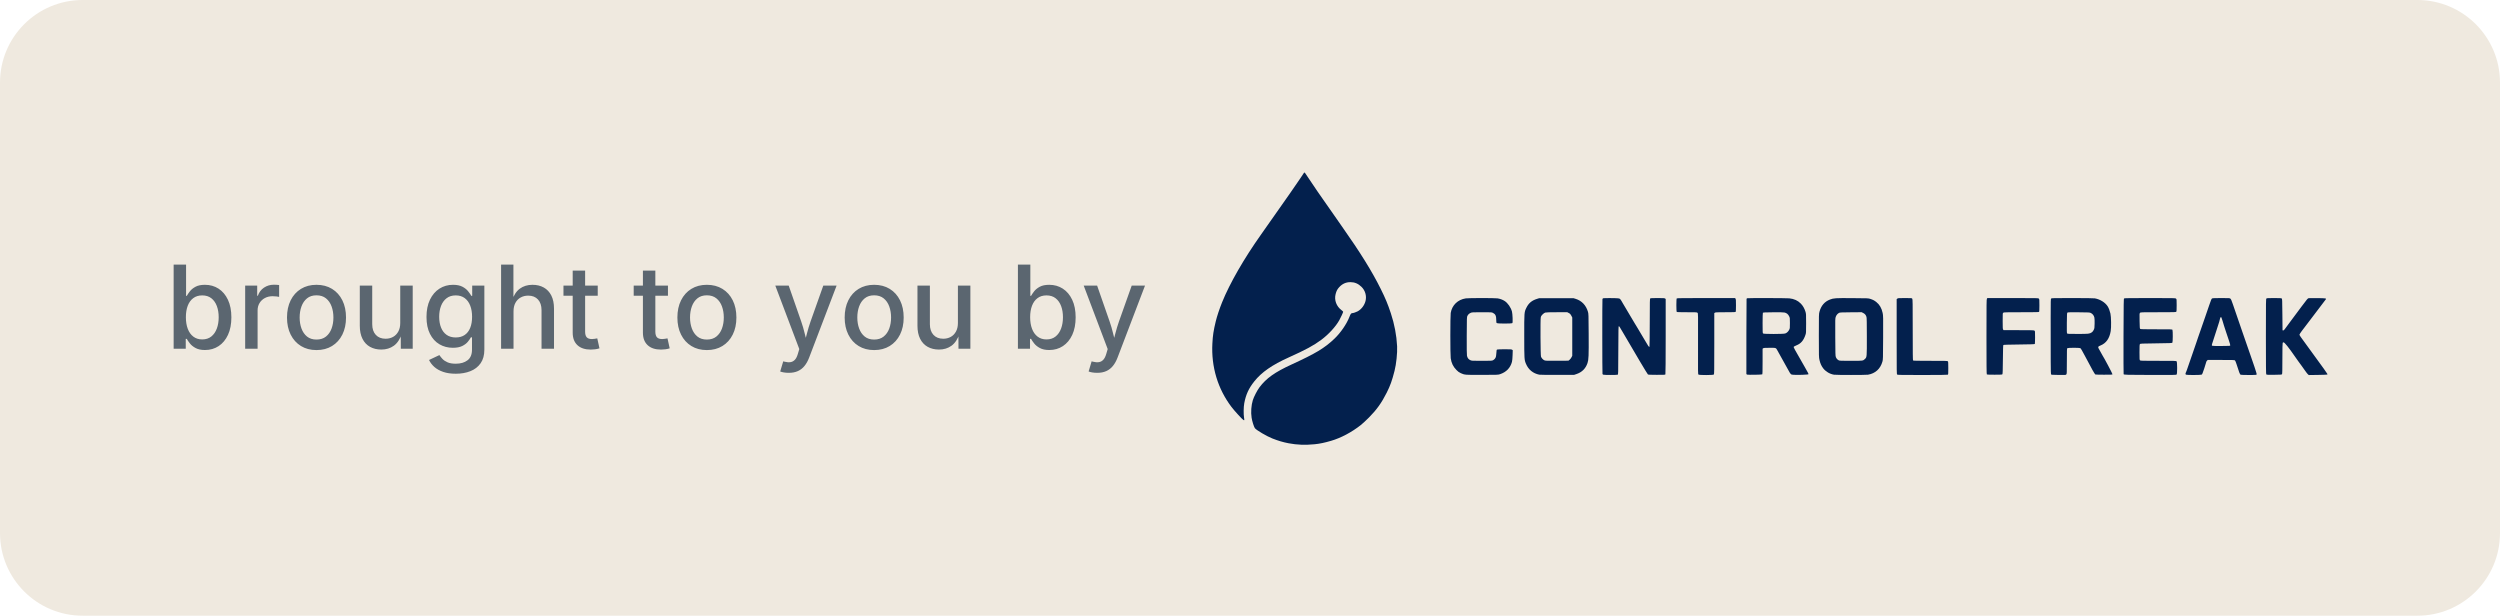
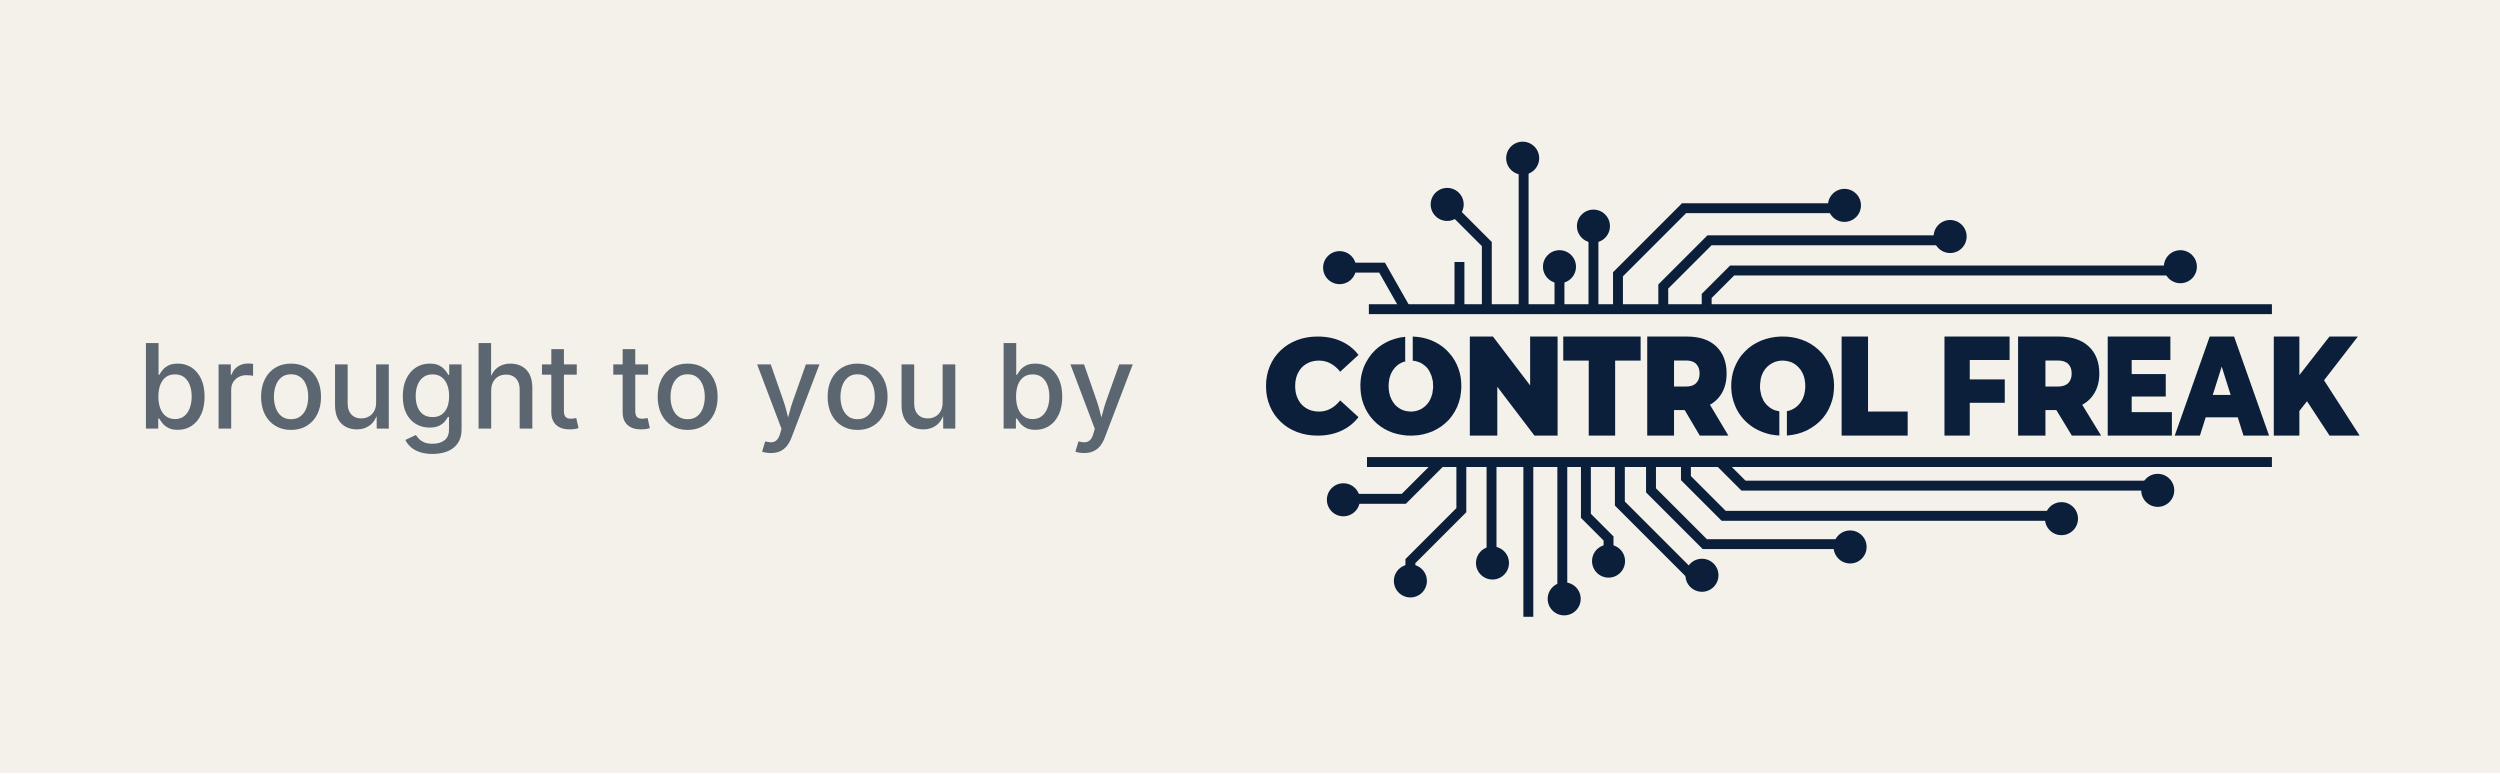
- <svg xmlns="http://www.w3.org/2000/svg" viewBox="0 0 605 149" width="605" height="149" role="img">
-   <rect width="605" height="149" rx="20" fill="#efe9df" />
-   <path transform="translate(40,84.4)" fill="#5b6670" d="M9.608 0.304Q8.227 0.304 7.347 -0.17Q6.467 -0.643 5.969 -1.274Q5.471 -1.904 5.201 -2.392H4.952V0.0H2.022V-20.371H5.03V-12.796H5.201Q5.468 -13.273 5.953 -13.901Q6.438 -14.529 7.309 -15.003Q8.18 -15.477 9.606 -15.477Q11.449 -15.477 12.888 -14.547Q14.327 -13.617 15.16 -11.854Q15.993 -10.09 15.993 -7.606Q15.993 -5.136 15.173 -3.366Q14.353 -1.596 12.913 -0.646Q11.473 0.304 9.608 0.304ZM8.941 -2.259Q10.256 -2.259 11.141 -2.97Q12.026 -3.681 12.475 -4.898Q12.923 -6.115 12.923 -7.629Q12.923 -9.134 12.48 -10.328Q12.037 -11.523 11.152 -12.218Q10.267 -12.914 8.941 -12.914Q7.651 -12.914 6.768 -12.252Q5.884 -11.59 5.433 -10.407Q4.983 -9.223 4.983 -7.629Q4.983 -6.039 5.439 -4.829Q5.896 -3.619 6.784 -2.939Q7.673 -2.259 8.941 -2.259ZM19.331 0.0V-15.285H22.241V-12.83H22.405Q22.827 -14.076 23.882 -14.788Q24.937 -15.499 26.277 -15.499Q26.565 -15.499 26.937 -15.478Q27.31 -15.457 27.548 -15.426V-12.555Q27.384 -12.605 26.919 -12.661Q26.453 -12.717 25.973 -12.717Q24.931 -12.717 24.103 -12.276Q23.276 -11.835 22.807 -11.062Q22.338 -10.289 22.338 -9.28V0.0ZM36.586 0.318Q34.435 0.318 32.831 -0.667Q31.227 -1.653 30.341 -3.429Q29.455 -5.205 29.455 -7.557Q29.455 -9.942 30.341 -11.724Q31.227 -13.505 32.831 -14.491Q34.435 -15.477 36.586 -15.477Q38.75 -15.477 40.356 -14.491Q41.963 -13.505 42.849 -11.724Q43.735 -9.942 43.735 -7.557Q43.735 -5.205 42.849 -3.429Q41.963 -1.653 40.356 -0.667Q38.75 0.318 36.586 0.318ZM36.586 -2.225Q37.981 -2.225 38.892 -2.956Q39.803 -3.688 40.244 -4.901Q40.686 -6.114 40.686 -7.562Q40.686 -9.023 40.244 -10.243Q39.803 -11.464 38.892 -12.199Q37.981 -12.933 36.586 -12.933Q35.2 -12.933 34.3 -12.199Q33.399 -11.464 32.957 -10.249Q32.516 -9.034 32.516 -7.562Q32.516 -6.114 32.957 -4.901Q33.399 -3.688 34.3 -2.956Q35.2 -2.225 36.586 -2.225ZM52.28 0.191Q50.723 0.191 49.548 -0.463Q48.372 -1.117 47.722 -2.405Q47.071 -3.692 47.071 -5.573V-15.285H50.078V-5.948Q50.078 -4.298 50.944 -3.362Q51.81 -2.427 53.309 -2.427Q54.328 -2.427 55.129 -2.872Q55.929 -3.318 56.393 -4.173Q56.858 -5.028 56.858 -6.228V-15.285H59.876V0.0H56.998L56.978 -3.742H57.276Q56.6 -1.669 55.319 -0.739Q54.038 0.191 52.28 0.191ZM70.308 6.043Q68.541 6.043 67.243 5.595Q65.946 5.147 65.102 4.391Q64.258 3.634 63.827 2.714L66.332 1.532Q66.616 1.965 67.073 2.455Q67.53 2.945 68.304 3.282Q69.079 3.618 70.303 3.618Q72.046 3.618 73.134 2.795Q74.222 1.972 74.222 0.208V-2.771H73.96Q73.695 -2.274 73.208 -1.682Q72.72 -1.091 71.852 -0.663Q70.983 -0.236 69.585 -0.236Q67.79 -0.236 66.345 -1.085Q64.899 -1.933 64.055 -3.596Q63.211 -5.259 63.211 -7.696Q63.211 -10.135 64.051 -11.876Q64.891 -13.617 66.343 -14.547Q67.794 -15.477 69.625 -15.477Q71.04 -15.477 71.919 -15.008Q72.797 -14.54 73.296 -13.906Q73.796 -13.273 74.063 -12.796H74.273V-15.285H77.214V0.222Q77.214 2.223 76.305 3.514Q75.395 4.806 73.832 5.424Q72.268 6.043 70.308 6.043ZM70.286 -2.734Q71.567 -2.734 72.449 -3.33Q73.331 -3.927 73.788 -5.05Q74.244 -6.174 74.244 -7.741Q74.244 -9.279 73.793 -10.44Q73.343 -11.601 72.461 -12.258Q71.579 -12.914 70.286 -12.914Q68.962 -12.914 68.07 -12.224Q67.178 -11.534 66.73 -10.368Q66.282 -9.201 66.282 -7.741Q66.282 -6.25 66.736 -5.121Q67.19 -3.991 68.082 -3.363Q68.974 -2.734 70.286 -2.734ZM84.272 -9.057V0.0H81.265V-20.371H84.247V-11.543H83.853Q84.518 -13.593 85.788 -14.535Q87.058 -15.477 88.861 -15.477Q90.42 -15.477 91.594 -14.822Q92.768 -14.168 93.419 -12.886Q94.069 -11.604 94.069 -9.712V0.0H91.051V-9.337Q91.051 -10.988 90.191 -11.923Q89.331 -12.858 87.832 -12.858Q86.814 -12.858 86.007 -12.413Q85.2 -11.968 84.736 -11.119Q84.272 -10.271 84.272 -9.057ZM104.651 -15.285V-12.84H96.359V-15.285ZM98.592 -18.922H101.6V-4.135Q101.6 -3.208 101.986 -2.778Q102.372 -2.348 103.266 -2.348Q103.501 -2.348 103.883 -2.404Q104.265 -2.46 104.539 -2.515L105.072 -0.104Q104.588 0.055 104.04 0.127Q103.492 0.199 102.967 0.199Q100.878 0.199 99.735 -0.87Q98.592 -1.94 98.592 -3.887ZM121.645 -15.285V-12.84H113.354V-15.285ZM115.586 -18.922H118.594V-4.135Q118.594 -3.208 118.98 -2.778Q119.366 -2.348 120.261 -2.348Q120.495 -2.348 120.877 -2.404Q121.259 -2.46 121.533 -2.515L122.066 -0.104Q121.582 0.055 121.034 0.127Q120.486 0.199 119.961 0.199Q117.873 0.199 116.73 -0.87Q115.586 -1.94 115.586 -3.887ZM131.059 0.318Q128.907 0.318 127.304 -0.667Q125.7 -1.653 124.814 -3.429Q123.928 -5.205 123.928 -7.557Q123.928 -9.942 124.814 -11.724Q125.7 -13.505 127.304 -14.491Q128.907 -15.477 131.059 -15.477Q133.222 -15.477 134.829 -14.491Q136.436 -13.505 137.322 -11.724Q138.208 -9.942 138.208 -7.557Q138.208 -5.205 137.322 -3.429Q136.436 -1.653 134.829 -0.667Q133.222 0.318 131.059 0.318ZM131.059 -2.225Q132.454 -2.225 133.365 -2.956Q134.275 -3.688 134.717 -4.901Q135.159 -6.114 135.159 -7.562Q135.159 -9.023 134.717 -10.243Q134.275 -11.464 133.365 -12.199Q132.454 -12.933 131.059 -12.933Q129.673 -12.933 128.772 -12.199Q127.872 -11.464 127.43 -10.249Q126.988 -9.034 126.988 -7.562Q126.988 -6.114 127.43 -4.901Q127.872 -3.688 128.772 -2.956Q129.673 -2.225 131.059 -2.225ZM148.809 5.495 149.542 3.043 149.883 3.133Q150.662 3.332 151.284 3.241Q151.907 3.149 152.365 2.662Q152.822 2.174 153.095 1.191L153.427 0.07L147.621 -15.285H150.868L153.893 -6.597Q154.398 -5.148 154.733 -3.718Q155.067 -2.288 155.456 -0.867H154.537Q154.926 -2.288 155.289 -3.726Q155.653 -5.164 156.154 -6.597L159.238 -15.285H162.459L155.82 2.123Q155.355 3.345 154.68 4.17Q154.005 4.996 153.071 5.41Q152.137 5.824 150.904 5.824Q150.196 5.824 149.639 5.721Q149.082 5.618 148.809 5.495ZM171.542 0.318Q169.39 0.318 167.786 -0.667Q166.182 -1.653 165.296 -3.429Q164.41 -5.205 164.41 -7.557Q164.41 -9.942 165.296 -11.724Q166.182 -13.505 167.786 -14.491Q169.39 -15.477 171.542 -15.477Q173.705 -15.477 175.311 -14.491Q176.918 -13.505 177.804 -11.724Q178.69 -9.942 178.69 -7.557Q178.69 -5.205 177.804 -3.429Q176.918 -1.653 175.311 -0.667Q173.705 0.318 171.542 0.318ZM171.542 -2.225Q172.936 -2.225 173.847 -2.956Q174.758 -3.688 175.199 -4.901Q175.641 -6.114 175.641 -7.562Q175.641 -9.023 175.199 -10.243Q174.758 -11.464 173.847 -12.199Q172.936 -12.933 171.542 -12.933Q170.155 -12.933 169.255 -12.199Q168.354 -11.464 167.912 -10.249Q167.471 -9.034 167.471 -7.562Q167.471 -6.114 167.912 -4.901Q168.354 -3.688 169.255 -2.956Q170.155 -2.225 171.542 -2.225ZM187.235 0.191Q185.678 0.191 184.503 -0.463Q183.328 -1.117 182.677 -2.405Q182.026 -3.692 182.026 -5.573V-15.285H185.033V-5.948Q185.033 -4.298 185.899 -3.362Q186.765 -2.427 188.264 -2.427Q189.284 -2.427 190.084 -2.872Q190.885 -3.318 191.349 -4.173Q191.813 -5.028 191.813 -6.228V-15.285H194.831V0.0H191.953L191.933 -3.742H192.231Q191.555 -1.669 190.274 -0.739Q188.993 0.191 187.235 0.191ZM213.92 0.304Q212.54 0.304 211.66 -0.17Q210.78 -0.643 210.282 -1.274Q209.783 -1.904 209.514 -2.392H209.265V0.0H206.335V-20.371H209.342V-12.796H209.514Q209.781 -13.273 210.265 -13.901Q210.75 -14.529 211.621 -15.003Q212.493 -15.477 213.919 -15.477Q215.762 -15.477 217.2 -14.547Q218.639 -13.617 219.473 -11.854Q220.306 -10.09 220.306 -7.606Q220.306 -5.136 219.486 -3.366Q218.665 -1.596 217.225 -0.646Q215.785 0.304 213.92 0.304ZM213.253 -2.259Q214.568 -2.259 215.453 -2.97Q216.339 -3.681 216.787 -4.898Q217.235 -6.115 217.235 -7.629Q217.235 -9.134 216.793 -10.328Q216.35 -11.523 215.465 -12.218Q214.58 -12.914 213.253 -12.914Q211.963 -12.914 211.08 -12.252Q210.197 -11.59 209.746 -10.407Q209.295 -9.223 209.295 -7.629Q209.295 -6.039 209.752 -4.829Q210.208 -3.619 211.097 -2.939Q211.986 -2.259 213.253 -2.259ZM223.444 5.495 224.176 3.043 224.517 3.133Q225.296 3.332 225.919 3.241Q226.542 3.149 226.999 2.662Q227.457 2.174 227.73 1.191L228.062 0.07L222.256 -15.285H225.503L228.528 -6.597Q229.033 -5.148 229.367 -3.718Q229.702 -2.288 230.091 -0.867H229.172Q229.561 -2.288 229.924 -3.726Q230.288 -5.164 230.789 -6.597L233.873 -15.285H237.094L230.455 2.123Q229.99 3.345 229.315 4.17Q228.64 4.996 227.706 5.41Q226.772 5.824 225.539 5.824Q224.831 5.824 224.274 5.721Q223.717 5.618 223.444 5.495Z" />
-   <g transform="translate(291.7266,40) scale(0.28)" fill="#03204D">
-     <path fill-rule="evenodd" d="M94.25,241.11C98.73,240.67 102.76,239.83 108.62,238.12C117.10,235.64 126.32,230.74 134.25,224.50C135.69,223.36 138.86,220.43 141.30,217.98C148.00,211.22 152.24,205.28 156.66,196.48C159.73,190.35 161.19,186.30 163.38,177.75C164.91,171.79 165.91,162.21 165.62,156.38C165.14,146.91 163.31,137.26 160.22,127.95C157.49,119.75 155.60,115.19 151.48,106.88C144.04,91.85 133.81,75.37 118.12,53.12C116.27,50.51 112.55,45.17 109.84,41.25C107.13,37.33 103.43,32.04 101.62,29.50C99.82,26.96 97.66,23.86 96.83,22.62C89.42,11.55 86.23,6.83 86.00,6.56C85.57,6.07 85.26,6.19 84.80,7.02C84.39,7.77 81.52,11.97 73.13,24.12C69.25,29.75 66.62,33.48 59.76,43.15C57.90,45.77 55.14,49.69 53.62,51.87C52.11,54.04 49.59,57.63 48.02,59.85C33.30,80.60 20.98,102.02 14.37,118.38C12.12,123.93 9.92,130.57 8.88,134.88C6.93,143.01 6.33,146.92 5.96,153.99C4.89,174.19 10.63,193.24 22.47,208.86C24.99,212.18 31.80,219.63 32.79,220.14C33.66,220.60 33.72,220.38 33.33,218.16C32.82,215.22 32.91,208.84 33.52,205.62C34.95,198.09 37.36,192.84 42.20,186.75C48.47,178.86 57.64,172.49 72.00,166.04C86.62,159.47 93.54,155.73 100.12,150.82C106.43,146.12 112.56,139.44 115.66,133.88C116.92,131.62 119.00,127.10 119.00,126.63C119.00,126.43 118.40,125.82 117.67,125.28C113.14,121.94 111.12,116.50 112.48,111.28C113.19,108.55 113.94,107.11 115.63,105.29C118.32,102.39 121.43,101.00 125.25,101.00C128.97,101.00 132.03,102.30 134.88,105.10C138.08,108.24 139.41,112.92 138.34,117.23C137.39,121.05 134.71,124.55 131.39,126.29C130.00,127.02 127.80,127.75 126.99,127.75C125.95,127.75 125.40,128.42 124.51,130.75C122.08,137.13 116.85,144.76 111.33,149.99C102.80,158.07 95.33,162.56 74.54,172.11C59.92,178.82 52.61,184.01 46.66,191.90C44.70,194.51 41.79,200.15 40.90,203.07C39.53,207.58 39.13,213.41 39.87,218.21C40.30,221.08 41.87,226.08 42.68,227.19C43.92,228.88 52.95,234.21 57.75,236.08C63.11,238.18 66.95,239.31 71.82,240.25C79.11,241.64 86.06,241.91 94.25,241.11Z" />
-     <path transform="translate(206,109)" fill-rule="evenodd" d="M48.62,71.53C53.98,69.76 57.51,66.09 58.89,60.88C59.14,59.94 59.34,57.76 59.43,55.10L59.57,50.83L58.98,50.41C58.47,50.06 57.58,50.00 52.59,50.00C49.39,50.00 46.51,50.10 46.18,50.23C45.61,50.44 45.57,50.61 45.42,53.04C45.33,54.46 45.14,56.04 44.99,56.55C44.65,57.76 43.69,58.90 42.48,59.51C41.58,59.97 40.96,60.00 32.82,60.00C24.15,60.00 24.12,59.99 22.83,59.39C21.30,58.68 20.40,57.47 20.00,55.62C19.82,54.78 19.76,49.05 19.80,38.24C19.87,22.29 19.88,22.11 20.41,21.12C21.10,19.84 21.85,19.16 23.25,18.52C24.31,18.04 24.86,18.01 32.85,18.01C41.12,18.00 41.35,18.01 42.44,18.56C44.63,19.65 45.31,21.13 45.31,24.82C45.31,26.76 45.37,27.06 45.84,27.38C46.63,27.94 58.79,27.93 59.25,27.37C59.71,26.82 59.43,19.39 58.88,17.38C57.92,13.82 55.27,10.03 52.53,8.27C50.78,7.14 48.49,6.31 46.34,6.01C43.77,5.65 21.26,5.67 18.94,6.03C12.03,7.10 7.08,11.90 5.95,18.62C5.52,21.18 5.52,54.85 5.95,57.75C6.58,62.01 8.05,65.03 10.92,67.94C12.30,69.35 13.14,69.96 14.63,70.65C17.96,72.19 18.39,72.22 33.38,72.16C46.76,72.11 46.89,72.11 48.62,71.53ZM114.74,71.40C119.43,69.83 122.60,66.64 124.18,61.92C125.17,58.98 125.30,55.84 125.19,36.92C125.09,19.63 125.08,19.35 124.53,17.50C122.87,11.94 119.20,8.10 114.00,6.46L112.12,5.88L97.25,5.88L82.38,5.88L80.50,6.46C76.06,7.85 73.28,10.17 71.38,14.08C69.47,18.00 69.48,17.86 69.50,38.56C69.51,58.50 69.55,59.10 70.98,62.53C73.09,67.61 77.09,70.89 82.52,71.98C83.13,72.11 90.15,72.19 98.12,72.16L112.62,72.12L114.74,71.40ZM150.26,71.99C150.74,71.74 150.75,71.24 150.81,50.93C150.87,32.76 150.92,30.12 151.24,30.12C151.65,30.12 151.74,30.25 154.36,34.75C166.29,55.25 175.86,71.32 176.38,71.75C176.70,72.02 178.32,72.10 184.03,72.11C190.20,72.12 191.30,72.07 191.50,71.75C191.65,71.52 191.74,58.99 191.75,38.95L191.75,6.53L191.19,6.14C190.73,5.81 189.67,5.75 184.74,5.75C180.41,5.75 178.73,5.83 178.43,6.06C178.04,6.35 178.01,8.04 177.98,26.90C177.96,38.19 177.85,47.58 177.73,47.78C177.37,48.37 176.74,47.48 173.30,41.50C171.52,38.41 168.92,34.04 167.53,31.79C166.14,29.54 165.00,27.67 165.00,27.63C165.00,27.59 163.11,24.42 160.81,20.59C158.50,16.76 155.83,12.24 154.87,10.56C152.45,6.28 152.37,6.20 150.60,5.98C148.81,5.75 138.60,5.70 137.82,5.91C137.52,5.99 137.19,6.29 137.10,6.58C136.88,7.27 136.92,71.17 137.14,71.52C137.23,71.67 137.54,71.88 137.84,71.99C138.64,72.30 149.68,72.30 150.26,71.99ZM233.36,71.86C233.71,71.50 233.75,68.74 233.75,45.12L233.75,18.78L234.31,18.39C234.78,18.06 236.07,18.00 243.38,18.00C249.67,18.00 251.98,17.92 252.20,17.70C252.41,17.49 252.50,15.90 252.50,12.13C252.50,7.77 252.43,6.77 252.11,6.31L251.72,5.75L226.66,5.75C207.50,5.75 201.53,5.82 201.30,6.05C200.87,6.48 200.87,17.27 201.30,17.70C201.52,17.92 203.84,18.00 210.18,18.00C218.50,18.00 218.76,18.01 219.27,18.52C219.78,19.03 219.78,19.05 219.70,45.28C219.63,71.03 219.63,71.55 220.11,71.89C220.87,72.45 232.80,72.41 233.36,71.86ZM275.19,71.70C275.43,71.50 275.50,68.96 275.50,60.48L275.50,49.53L276.06,49.14C276.51,48.82 277.49,48.75 281.64,48.75C287.42,48.75 286.95,48.56 288.56,51.50C290.37,54.81 290.88,55.73 293.50,60.38C294.97,62.99 296.88,66.42 297.74,68.00C299.91,71.97 299.83,71.90 302.43,72.08C305.96,72.33 315.02,71.98 315.17,71.59C315.29,71.30 314.46,69.70 311.75,65.00C302.50,48.93 302.18,48.34 302.44,47.87C302.56,47.65 303.58,47.10 304.70,46.65C308.66,45.05 310.86,42.51 312.53,37.62C313.11,35.92 313.12,35.67 313.12,27.62C313.12,19.67 313.10,19.31 312.54,17.50C311.65,14.64 310.35,12.39 308.52,10.52C305.95,7.89 302.75,6.43 298.58,5.99C296.20,5.74 263.23,5.66 262.33,5.90C262.03,5.98 261.72,6.21 261.65,6.40C261.55,6.65 261.41,66.24 261.49,71.29C261.50,71.52 261.78,71.80 262.12,71.92C263.02,72.22 274.80,72.02 275.19,71.70ZM366.64,71.99C372.95,70.89 377.26,66.98 379.06,60.73C379.58,58.92 379.60,58.38 379.68,39.97C379.77,21.72 379.76,20.99 379.26,18.63C378.40,14.50 376.59,11.38 373.80,9.19C372.09,7.84 370.94,7.24 368.62,6.48C366.90,5.90 366.71,5.90 353.25,5.81C338.33,5.70 337.00,5.79 333.72,7.04C329.10,8.81 326.04,12.37 324.66,17.58C324.13,19.59 324.12,19.96 324.12,38.25C324.12,56.53 324.14,56.92 324.67,59.29C325.34,62.22 326.30,64.38 327.83,66.40C329.99,69.26 333.55,71.38 337.20,71.99C339.00,72.30 364.90,72.30 366.64,71.99ZM435.52,71.99C435.97,71.75 436.00,71.41 436.00,66.26C436.00,61.62 435.94,60.73 435.61,60.39C435.26,60.04 433.55,60.00 420.53,60.00C409.45,60.00 405.78,59.93 405.55,59.70C405.32,59.47 405.25,53.23 405.25,33.13C405.25,9.76 405.21,6.80 404.86,6.31C404.48,5.76 404.39,5.75 398.51,5.75C393.02,5.75 392.51,5.79 391.97,6.23L391.38,6.71L391.38,39.12C391.38,70.92 391.38,71.55 391.86,71.90C392.27,72.20 395.65,72.25 413.69,72.25C427.92,72.25 435.19,72.16 435.52,71.99ZM537.96,71.79C538.45,71.30 538.47,70.99 538.48,60.33C538.49,50.28 538.52,49.35 538.92,49.06C539.48,48.65 549.19,48.62 550.09,49.03C550.55,49.24 551.62,51.05 554.27,56.09C560.20,67.37 562.42,71.32 563.11,71.81C563.26,71.91 566.61,71.99 570.57,72.00C576.77,72.00 577.79,71.95 577.91,71.62C578.04,71.29 570.51,57.09 569.24,55.25C568.79,54.59 566.86,51.12 565.93,49.30C565.23,47.92 565.43,47.60 567.56,46.74C572.44,44.76 575.31,40.72 576.38,34.29C576.92,31.04 576.78,21.97 576.13,19.12C575.62,16.86 574.67,14.36 573.78,12.96C571.62,9.56 567.22,6.81 562.64,6.01C561.71,5.85 554.49,5.75 543.22,5.75C527.25,5.75 525.24,5.79 524.89,6.14C524.54,6.49 524.50,8.28 524.49,21.96C524.46,58.88 524.53,71.36 524.78,71.66C525.14,72.09 525.43,72.11 531.79,72.21C537.20,72.29 537.48,72.27 537.96,71.79ZM633.36,71.86C633.96,71.25 633.94,61.13 633.34,60.46C632.94,60.02 632.12,60.00 617.54,60.00C603.58,60.00 602.12,59.96 601.71,59.59C601.29,59.21 601.25,58.65 601.25,52.64C601.25,47.34 601.32,46.01 601.61,45.59C601.97,45.08 602.20,45.07 615.68,44.90C627.94,44.74 629.41,44.68 629.69,44.31C630.08,43.79 630.13,33.96 629.74,33.23C629.49,32.76 629.07,32.75 615.91,32.75C605.13,32.75 602.25,32.68 601.90,32.42C601.49,32.13 601.44,31.47 601.33,25.57C601.22,19.21 601.23,19.02 601.73,18.52C602.24,18.01 602.40,18.00 617.47,18.00C631.34,18.00 632.72,17.96 633.03,17.59C633.30,17.26 633.38,16.00 633.38,11.94C633.38,6.74 633.37,6.70 632.78,6.23C632.21,5.77 631.48,5.75 610.27,5.75C593.11,5.75 588.26,5.82 587.95,6.06C587.58,6.35 587.54,9.44 587.44,38.81C587.39,56.65 587.43,71.39 587.54,71.56C587.87,72.10 590.50,72.17 612.04,72.21C630.76,72.25 633.01,72.21 633.36,71.86ZM654.97,71.93C655.46,71.68 655.87,70.71 657.28,66.42C658.23,63.55 659.00,61.04 659.00,60.84C659.00,60.64 659.28,60.20 659.61,59.86L660.23,59.25L671.78,59.25C682.16,59.25 683.38,59.29 683.79,59.66C684.04,59.89 684.65,61.38 685.15,62.97C687.28,69.84 688.04,71.78 688.68,72.02C689.33,72.27 701.03,72.34 701.92,72.10C702.22,72.02 702.52,71.80 702.59,71.62C702.70,71.34 699.08,60.34 697.25,55.38C696.94,54.55 695.54,50.50 694.12,46.38C692.71,42.25 690.85,36.91 690.00,34.50C688.35,29.87 684.46,18.55 682.01,11.25C680.89,7.95 680.37,6.74 679.88,6.31C679.23,5.76 679.14,5.75 671.92,5.75C666.63,5.76 664.46,5.84 664.02,6.07C663.51,6.32 663.09,7.30 661.49,12.00C660.44,15.09 658.87,19.65 658.01,22.12C657.15,24.60 655.57,29.16 654.50,32.25C653.42,35.34 652.27,38.66 651.93,39.62C651.59,40.59 650.97,42.44 650.54,43.75C650.11,45.06 649.25,47.59 648.61,49.38C647.98,51.16 647.03,53.92 646.50,55.50C645.97,57.08 644.84,60.34 643.99,62.75C643.15,65.16 642.31,67.59 642.12,68.16C641.94,68.73 641.61,69.54 641.39,69.96C640.88,70.96 640.89,71.66 641.44,71.98C642.10,72.37 654.22,72.33 654.97,71.93ZM724.44,71.57C724.68,71.25 724.75,68.15 724.75,58.06C724.75,49.51 724.84,44.80 725.01,44.48C725.15,44.22 725.47,44.00 725.71,44.00C726.65,44.00 730.23,48.47 736.11,57.00C736.92,58.17 737.99,59.69 738.49,60.38C739.00,61.06 740.31,62.86 741.42,64.38C742.53,65.89 744.03,68.01 744.77,69.08C745.50,70.16 746.44,71.32 746.85,71.67L747.59,72.29L755.39,72.18C759.68,72.12 763.31,71.99 763.47,71.89C763.62,71.80 763.75,71.62 763.75,71.51C763.75,71.39 762.31,69.29 760.55,66.83C755.27,59.49 743.08,42.72 740.79,39.65C740.08,38.70 739.50,37.69 739.50,37.40C739.51,37.11 740.38,35.73 741.44,34.32C742.50,32.92 746.01,28.31 749.24,24.07C754.43,17.26 761.24,8.28 762.23,6.95C762.94,5.99 762.36,5.90 755.12,5.79C751.34,5.74 747.88,5.76 747.42,5.85C746.69,5.99 746.02,6.78 741.36,13.03C738.48,16.90 734.27,22.55 732.00,25.60C729.73,28.64 727.45,31.73 726.93,32.46C726.20,33.47 725.85,33.76 725.43,33.70L724.88,33.62L724.75,20.04C724.63,6.96 724.61,6.45 724.14,6.10C723.75,5.82 722.42,5.75 717.53,5.75C712.19,5.75 711.36,5.80 710.96,6.16C710.52,6.56 710.50,7.91 710.50,39.01C710.50,64.65 710.57,71.49 710.81,71.69C711.32,72.10 711.79,72.13 718.10,72.06C723.39,72.00 724.16,71.94 724.44,71.57ZM482.76,71.62C483.00,71.33 483.10,68.36 483.19,58.93C483.27,50.14 483.38,46.54 483.59,46.33C483.80,46.12 487.53,46.00 497.24,45.89C507.42,45.78 510.65,45.67 510.80,45.43C510.90,45.26 510.99,42.68 511.00,39.70C511.00,34.38 510.99,34.27 510.44,33.89C509.96,33.55 508.24,33.50 496.83,33.50L483.78,33.50L483.39,32.94C483.06,32.47 483.00,31.34 483.00,25.58C483.00,18.83 483.00,18.78 483.56,18.39C484.04,18.05 485.94,18.00 499.13,18.00C510.48,18.00 514.22,17.93 514.45,17.70C514.66,17.49 514.75,15.88 514.75,12.08C514.75,7.08 514.72,6.72 514.25,6.25C513.76,5.76 513.42,5.75 491.76,5.75L469.78,5.75L469.39,6.31C469.04,6.80 469.00,10.33 469.00,39.13C469.00,63.90 469.07,71.47 469.30,71.70C469.52,71.92 471.36,72.00 476.02,72.00C481.47,72.00 482.49,71.94 482.76,71.62ZM86.87,59.54C85.64,58.97 84.38,57.57 83.97,56.32C83.54,55.00 83.36,24.50 83.77,22.54C84.01,21.40 84.27,20.95 85.34,19.89C86.15,19.08 87.01,18.50 87.65,18.30C88.38,18.09 91.35,18.00 97.69,18.00L106.69,18.00L108.03,18.70C109.18,19.30 109.49,19.63 110.19,20.97L111.00,22.54L111.00,39.10L111.00,55.66L110.31,57.01C109.93,57.74 109.19,58.69 108.66,59.11L107.70,59.88L97.79,59.94C88.62,59.99 87.80,59.96 86.87,59.54ZM341.38,59.61C340.18,58.99 339.31,58.02 338.83,56.78C338.42,55.72 338.38,54.23 338.31,39.47C338.23,23.56 338.24,23.30 338.76,21.91C339.31,20.42 340.29,19.27 341.59,18.56C342.29,18.17 343.44,18.12 351.75,18.05L361.12,17.98L362.50,18.68C363.99,19.43 364.82,20.44 365.30,22.10C365.52,22.85 365.60,27.45 365.61,39.12C365.63,56.94 365.64,56.81 363.93,58.43C362.24,60.03 362.48,60.00 351.82,60.00C343.53,60.00 342.02,59.94 341.38,59.61ZM664.19,46.98C663.47,46.56 663.16,47.69 668.00,33.00C670.13,26.50 670.64,24.84 670.89,23.42C671.06,22.45 671.59,21.99 672.01,22.41C672.14,22.54 672.59,23.88 673.01,25.38C673.44,26.89 674.05,28.91 674.37,29.88C674.69,30.84 675.52,33.37 676.21,35.50C676.91,37.63 677.99,40.88 678.63,42.71C679.26,44.55 679.74,46.29 679.70,46.59C679.63,47.12 679.59,47.13 672.12,47.18C667.34,47.22 664.47,47.15 664.19,46.98ZM275.89,36.36C275.55,36.02 275.50,34.86 275.50,27.42C275.51,22.48 275.61,18.72 275.74,18.50C275.95,18.18 277.27,18.11 284.55,18.04C290.26,17.99 293.56,18.06 294.42,18.25C296.26,18.65 297.55,19.68 298.41,21.42C299.12,22.86 299.12,22.93 299.12,27.38C299.12,31.60 299.09,31.95 298.53,33.08C297.75,34.67 296.47,35.88 295.06,36.36C293.34,36.94 276.48,36.94 275.89,36.36ZM538.72,36.33C538.44,36.00 538.39,34.33 538.46,27.27C538.54,19.57 538.59,18.59 538.96,18.30C539.29,18.04 541.35,17.99 548.75,18.05C558.02,18.12 558.14,18.13 559.31,18.71C560.77,19.44 561.89,20.91 562.26,22.60C562.44,23.37 562.51,25.47 562.46,27.88C562.38,31.68 562.34,31.95 561.66,33.33C561.19,34.29 560.63,34.99 560.00,35.40C558.09,36.67 557.36,36.75 547.87,36.75C539.96,36.75 539.03,36.71 538.72,36.33Z" />
-   </g>
+ <svg xmlns="http://www.w3.org/2000/svg" viewBox="0 0 553 171" width="553" height="171" role="img" aria-label="brought to you by Control Freak">
+   <rect width="100%" height="100%" fill="#f4f1ea" />
+   <path transform="translate(30.4,94.8)" fill="#5b6670" d="M8.92 0.28Q7.64 0.28 6.82 -0.16Q6.01 -0.6 5.54 -1.18Q5.08 -1.77 4.83 -2.22H4.6V0H1.88V-18.92H4.67V-11.88H4.83Q5.08 -12.32 5.53 -12.91Q5.98 -13.49 6.79 -13.93Q7.6 -14.37 8.92 -14.37Q10.63 -14.37 11.97 -13.51Q13.3 -12.64 14.08 -11.01Q14.85 -9.37 14.85 -7.06Q14.85 -4.77 14.09 -3.13Q13.33 -1.48 11.99 -0.6Q10.65 0.28 8.92 0.28ZM8.3 -2.1Q9.52 -2.1 10.35 -2.76Q11.17 -3.42 11.58 -4.55Q12 -5.68 12 -7.08Q12 -8.48 11.59 -9.59Q11.18 -10.7 10.36 -11.35Q9.53 -11.99 8.3 -11.99Q7.1 -11.99 6.28 -11.38Q5.46 -10.76 5.05 -9.66Q4.63 -8.56 4.63 -7.08Q4.63 -5.61 5.05 -4.48Q5.47 -3.36 6.3 -2.73Q7.13 -2.1 8.3 -2.1Z M17.95 0V-14.19H20.65V-11.91H20.81Q21.2 -13.07 22.18 -13.73Q23.16 -14.39 24.4 -14.39Q24.67 -14.39 25.01 -14.37Q25.36 -14.35 25.58 -14.32V-11.66Q25.43 -11.7 25 -11.76Q24.56 -11.81 24.12 -11.81Q23.15 -11.81 22.38 -11.4Q21.61 -10.99 21.18 -10.27Q20.74 -9.55 20.74 -8.62V0Z M33.97 0.3Q31.97 0.3 30.49 -0.62Q29 -1.53 28.17 -3.18Q27.35 -4.83 27.35 -7.02Q27.35 -9.23 28.17 -10.89Q29 -12.54 30.49 -13.46Q31.97 -14.37 33.97 -14.37Q35.98 -14.37 37.47 -13.46Q38.97 -12.54 39.79 -10.89Q40.61 -9.23 40.61 -7.02Q40.61 -4.83 39.79 -3.18Q38.97 -1.53 37.47 -0.62Q35.98 0.3 33.97 0.3ZM33.97 -2.07Q35.27 -2.07 36.11 -2.75Q36.96 -3.42 37.37 -4.55Q37.78 -5.68 37.78 -7.02Q37.78 -8.38 37.37 -9.51Q36.96 -10.65 36.11 -11.33Q35.27 -12.01 33.97 -12.01Q32.69 -12.01 31.85 -11.33Q31.01 -10.65 30.6 -9.52Q30.19 -8.39 30.19 -7.02Q30.19 -5.68 30.6 -4.55Q31.01 -3.42 31.85 -2.75Q32.69 -2.07 33.97 -2.07Z M48.55 0.18Q47.1 0.18 46.01 -0.43Q44.92 -1.04 44.31 -2.23Q43.71 -3.43 43.71 -5.18V-14.19H46.5V-5.52Q46.5 -3.99 47.31 -3.12Q48.11 -2.25 49.5 -2.25Q50.45 -2.25 51.19 -2.67Q51.93 -3.08 52.37 -3.87Q52.8 -4.67 52.8 -5.78V-14.19H55.6V0H52.93L52.91 -3.47H53.19Q52.56 -1.55 51.37 -0.69Q50.18 0.18 48.55 0.18Z M65.29 5.61Q63.65 5.61 62.44 5.2Q61.24 4.78 60.45 4.08Q59.67 3.37 59.27 2.52L61.59 1.42Q61.86 1.82 62.28 2.28Q62.71 2.73 63.43 3.05Q64.14 3.36 65.28 3.36Q66.9 3.36 67.91 2.6Q68.92 1.83 68.92 0.19V-2.57H68.68Q68.43 -2.11 67.98 -1.56Q67.53 -1.01 66.72 -0.62Q65.91 -0.22 64.62 -0.22Q62.95 -0.22 61.61 -1.01Q60.26 -1.8 59.48 -3.34Q58.7 -4.88 58.7 -7.15Q58.7 -9.41 59.48 -11.03Q60.26 -12.64 61.6 -13.51Q62.95 -14.37 64.65 -14.37Q65.97 -14.37 66.78 -13.94Q67.6 -13.5 68.06 -12.91Q68.52 -12.32 68.77 -11.88H68.97V-14.19H71.7V0.21Q71.7 2.06 70.85 3.26Q70.01 4.46 68.56 5.04Q67.11 5.61 65.29 5.61ZM65.27 -2.54Q66.46 -2.54 67.27 -3.09Q68.09 -3.65 68.52 -4.69Q68.94 -5.73 68.94 -7.19Q68.94 -8.62 68.52 -9.69Q68.1 -10.77 67.28 -11.38Q66.47 -11.99 65.27 -11.99Q64.04 -11.99 63.21 -11.35Q62.38 -10.71 61.96 -9.63Q61.55 -8.54 61.55 -7.19Q61.55 -5.8 61.97 -4.75Q62.39 -3.71 63.22 -3.12Q64.05 -2.54 65.27 -2.54Z M78.25 -8.41V0H75.46V-18.92H78.23V-10.72H77.86Q78.48 -12.62 79.66 -13.5Q80.84 -14.37 82.51 -14.37Q83.96 -14.37 85.05 -13.76Q86.14 -13.16 86.75 -11.97Q87.35 -10.78 87.35 -9.02V0H84.55V-8.67Q84.55 -10.2 83.75 -11.07Q82.95 -11.94 81.56 -11.94Q80.61 -11.94 79.86 -11.53Q79.11 -11.11 78.68 -10.32Q78.25 -9.54 78.25 -8.41Z M97.18 -14.19V-11.92H89.48V-14.19ZM91.55 -17.57H94.34V-3.84Q94.34 -2.98 94.7 -2.58Q95.06 -2.18 95.89 -2.18Q96.11 -2.18 96.46 -2.23Q96.82 -2.28 97.07 -2.33L97.57 -0.1Q97.12 0.05 96.61 0.12Q96.1 0.18 95.61 0.18Q93.67 0.18 92.61 -0.81Q91.55 -1.8 91.55 -3.61Z  M112.96 -14.19V-11.92H105.26V-14.19ZM107.33 -17.57H110.12V-3.84Q110.12 -2.98 110.48 -2.58Q110.84 -2.18 111.67 -2.18Q111.89 -2.18 112.24 -2.23Q112.6 -2.28 112.85 -2.33L113.35 -0.1Q112.9 0.05 112.39 0.12Q111.88 0.18 111.39 0.18Q109.45 0.18 108.39 -0.81Q107.33 -1.8 107.33 -3.61Z M121.7 0.3Q119.7 0.3 118.21 -0.62Q116.72 -1.53 115.9 -3.18Q115.08 -4.83 115.08 -7.02Q115.08 -9.23 115.9 -10.89Q116.72 -12.54 118.21 -13.46Q119.7 -14.37 121.7 -14.37Q123.71 -14.37 125.2 -13.46Q126.69 -12.54 127.51 -10.89Q128.34 -9.23 128.34 -7.02Q128.34 -4.83 127.51 -3.18Q126.69 -1.53 125.2 -0.62Q123.71 0.3 121.7 0.3ZM121.7 -2.07Q122.99 -2.07 123.84 -2.75Q124.68 -3.42 125.09 -4.55Q125.5 -5.68 125.5 -7.02Q125.5 -8.38 125.09 -9.51Q124.68 -10.65 123.84 -11.33Q122.99 -12.01 121.7 -12.01Q120.41 -12.01 119.57 -11.33Q118.74 -10.65 118.33 -9.52Q117.92 -8.39 117.92 -7.02Q117.92 -5.68 118.33 -4.55Q118.74 -3.42 119.57 -2.75Q120.41 -2.07 121.7 -2.07Z  M138.18 5.1 138.86 2.83 139.18 2.91Q139.9 3.09 140.48 3.01Q141.06 2.92 141.48 2.47Q141.91 2.02 142.16 1.11L142.47 0.06L137.08 -14.19H140.09L142.9 -6.13Q143.37 -4.78 143.68 -3.45Q143.99 -2.12 144.35 -0.81H143.5Q143.86 -2.12 144.2 -3.46Q144.53 -4.8 145 -6.13L147.86 -14.19H150.86L144.69 1.97Q144.26 3.11 143.63 3.87Q143 4.64 142.14 5.02Q141.27 5.41 140.13 5.41Q139.47 5.41 138.95 5.31Q138.43 5.22 138.18 5.1Z M159.29 0.3Q157.29 0.3 155.8 -0.62Q154.31 -1.53 153.49 -3.18Q152.67 -4.83 152.67 -7.02Q152.67 -9.23 153.49 -10.89Q154.31 -12.54 155.8 -13.46Q157.29 -14.37 159.29 -14.37Q161.3 -14.37 162.79 -13.46Q164.28 -12.54 165.1 -10.89Q165.93 -9.23 165.93 -7.02Q165.93 -4.83 165.1 -3.18Q164.28 -1.53 162.79 -0.62Q161.3 0.3 159.29 0.3ZM159.29 -2.07Q160.58 -2.07 161.43 -2.75Q162.28 -3.42 162.69 -4.55Q163.1 -5.68 163.1 -7.02Q163.1 -8.38 162.69 -9.51Q162.28 -10.65 161.43 -11.33Q160.58 -12.01 159.29 -12.01Q158 -12.01 157.17 -11.33Q156.33 -10.65 155.92 -9.52Q155.51 -8.39 155.51 -7.02Q155.51 -5.68 155.92 -4.55Q156.33 -3.42 157.17 -2.75Q158 -2.07 159.29 -2.07Z M173.86 0.18Q172.42 0.18 171.32 -0.43Q170.23 -1.04 169.63 -2.23Q169.02 -3.43 169.02 -5.18V-14.19H171.82V-5.52Q171.82 -3.99 172.62 -3.12Q173.42 -2.25 174.82 -2.25Q175.76 -2.25 176.51 -2.67Q177.25 -3.08 177.68 -3.87Q178.11 -4.67 178.11 -5.78V-14.19H180.91V0H178.24L178.22 -3.47H178.5Q177.87 -1.55 176.68 -0.69Q175.49 0.18 173.86 0.18Z  M198.64 0.28Q197.36 0.28 196.54 -0.16Q195.72 -0.6 195.26 -1.18Q194.8 -1.77 194.55 -2.22H194.32V0H191.6V-18.92H194.39V-11.88H194.55Q194.8 -12.32 195.25 -12.91Q195.7 -13.49 196.51 -13.93Q197.31 -14.37 198.64 -14.37Q200.35 -14.37 201.69 -13.51Q203.02 -12.64 203.8 -11.01Q204.57 -9.37 204.57 -7.06Q204.57 -4.77 203.81 -3.13Q203.05 -1.48 201.71 -0.6Q200.37 0.28 198.64 0.28ZM198.02 -2.1Q199.24 -2.1 200.06 -2.76Q200.89 -3.42 201.3 -4.55Q201.72 -5.68 201.72 -7.08Q201.72 -8.48 201.31 -9.59Q200.9 -10.7 200.07 -11.35Q199.25 -11.99 198.02 -11.99Q196.82 -11.99 196 -11.38Q195.18 -10.76 194.76 -9.66Q194.35 -8.56 194.35 -7.08Q194.35 -5.61 194.77 -4.48Q195.19 -3.36 196.02 -2.73Q196.84 -2.1 198.02 -2.1Z M207.48 5.1 208.16 2.83 208.48 2.91Q209.2 3.09 209.78 3.01Q210.36 2.92 210.79 2.47Q211.21 2.02 211.46 1.11L211.77 0.06L206.38 -14.19H209.4L212.2 -6.13Q212.67 -4.78 212.98 -3.45Q213.29 -2.12 213.66 -0.81H212.8Q213.16 -2.12 213.5 -3.46Q213.84 -4.8 214.3 -6.13L217.17 -14.19H220.16L213.99 1.97Q213.56 3.11 212.94 3.87Q212.31 4.64 211.44 5.02Q210.57 5.41 209.43 5.41Q208.77 5.41 208.25 5.31Q207.74 5.22 207.48 5.1Z" />
+   <svg x="279.2" y="30.4" width="243.6" height="110" viewBox="55.0 147.0 1167.0 527.0" style="color:#0b1f3a">
+     <g fill="currentColor">
+       <path d="M113.6 463Q101.9 463 91.9 459.2Q81.8 455.4 74.5 448.3Q67.1 441.3 63.1 431.7Q59 422.1 59 410.5Q59 398.9 63.1 389.3Q67.1 379.7 74.5 372.7Q81.9 365.6 91.9 361.8Q101.9 358 113.6 358Q127.7 358 138.7 363Q149.8 368 157 377.5L137.6 395.3Q133.1 389.6 127.5 386.6Q122 383.5 115.2 383.5Q109.5 383.5 104.9 385.4Q100.3 387.3 96.9 390.8Q93.6 394.4 91.7 399.4Q89.9 404.4 89.9 410.5Q89.9 416.6 91.7 421.6Q93.6 426.6 96.9 430.2Q100.3 433.7 104.9 435.6Q109.5 437.5 115.2 437.5Q122 437.5 127.5 434.4Q133.1 431.4 137.6 425.7L157 443.4Q149.8 452.8 138.7 457.9Q127.7 463 113.6 463Z M213.9 463.0 220.0 462.6 225.3 461.7 230.4 460.3 235.4 458.5 240.3 456.0 244.9 453.1 249.0 449.8 252.9 446.1 256.2 441.9 259.1 437.4 261.6 432.5 263.4 427.6 264.8 422.5 265.6 417.1 266.0 411.5 265.8 405.9 265.3 401.0 264.3 396.4 262.9 391.9 261.1 387.5 258.9 383.3 256.3 379.3 253.3 375.6 250.0 372.1 246.4 369.0 242.5 366.3 238.3 363.9 233.9 361.9 229.5 360.4 224.3 359.1 219.6 358.4 214.5 358.0 214.5 383.6 217.1 383.9 219.9 384.7 222.7 385.8 224.8 387.0 227.2 388.8 229.0 390.4 230.5 392.2 232.1 394.6 234.4 399.7 235.8 405.3 236.0 408.4 236.1 412.3 235.3 418.3 234.3 421.6 233.1 424.5 231.7 427.1 229.9 429.5 227.9 431.6 225.5 433.5 223.5 434.8 220.8 436.0 217.9 436.9 215.0 437.4 211.9 437.5 208.8 437.2 205.9 436.6 203.1 435.6 200.5 434.2 198.0 432.4 195.8 430.4 193.7 427.6 191.9 424.5 190.5 421.1 189.6 417.7 189.1 414.2 188.9 409.7 189.2 405.9 189.9 401.8 191.2 397.9 192.9 394.6 195.3 391.3 197.8 388.8 200.7 386.7 204.0 385.1 207.6 384.0 206.5 384.0 206.5 358.3 201.2 359.0 196.0 360.3 191.0 362.0 186.6 364.0 181.9 366.7 178.0 369.5 174.5 372.6 170.8 376.6 168.0 380.4 165.2 385.0 162.8 389.9 161.3 394.3 160.0 399.4 159.3 404.2 159.0 409.2 159.2 414.8 159.7 419.6 160.8 424.9 162.4 429.9 164.3 434.3 166.6 438.5 169.3 442.5 172.3 446.1 176.1 449.9 180.3 453.2 184.3 455.8 188.6 458.0 193.6 460.0 198.1 461.3 203.4 462.3 208.2 462.9Z M275 463V358H299.5L350.4 424.9H338.9V358H368V463H343.5L292.6 396.1H304.1V463Z M401 463V383.5H374V358H456V383.5H429V463Z M463 463V358H504.8Q525.3 358 536.2 368.5Q547.1 379 547.1 397.2Q547.1 409.2 542.1 417.9Q537 426.6 527.8 431.2Q518.6 435.9 505.9 435.9H478.7L491.4 422.3V463ZM518.7 463 496.1 424.8H526.2L549 463ZM491.4 425.9 478.7 411H504.2Q511.4 411 514.9 407.3Q518.5 403.6 518.5 397.2Q518.5 390.7 514.9 387.1Q511.4 383.4 504.2 383.4H478.7L491.4 368.5Z M611.0 462.9 616.5 462.3 622.3 461.1 627.3 459.5 632.3 457.4 637.0 454.7 641.4 451.7 645.5 448.2 649.2 444.3 652.4 440.0 655.1 435.4 657.3 430.4 659.0 425.5 660.2 420.3 660.8 414.8 661.0 409.2 660.6 403.6 659.7 398.3 658.5 393.7 656.6 388.8 654.2 384.0 651.2 379.5 648.2 375.7 644.4 371.9 640.3 368.5 635.9 365.6 631.6 363.3 626.6 361.3 621.6 359.8 616.3 358.7 610.9 358.1 604.5 358.0 599.0 358.4 593.7 359.3 588.6 360.6 583.5 362.4 578.6 364.8 574.5 367.2 570.2 370.4 566.3 374.1 562.7 378.1 560.0 382.0 557.4 386.7 555.2 391.7 553.8 396.1 552.8 400.7 552.1 406.2 552.0 411.8 552.4 417.4 553.2 422.1 554.4 426.7 556.0 431.1 558.0 435.5 560.1 439.1 562.9 443.0 565.6 446.2 569.0 449.5 572.2 452.1 576.1 454.8 580.3 457.1 584.9 459.1 589.3 460.6 593.8 461.8 598.6 462.5 603.0 462.9 603.0 437.3 598.2 436.1 596.1 435.2 593.5 433.7 591.6 432.2 589.4 430.2 587.5 427.9 586.2 425.9 584.0 420.9 582.8 415.2 582.5 412.1 582.6 408.3 583.4 402.3 584.2 399.6 585.4 396.7 586.8 394.1 588.6 391.7 590.6 389.6 593.0 387.7 595.5 386.2 598.2 384.9 601.1 384.1 604.0 383.6 607.1 383.5 610.2 383.8 613.1 384.4 615.9 385.3 618.5 386.7 621.0 388.4 623.6 390.9 625.8 393.6 627.6 396.7 629.0 400.1 629.8 403.4 630.4 407.6 630.5 412.1 630.1 415.8 629.3 419.8 627.9 423.7 626.1 426.9 624.0 429.7 621.0 432.6 618.0 434.6 614.8 436.1 611.0 437.1Z M669 463V358H697V437.5H739V463Z M778 463V358H847V382.9H804.8V463ZM803 428.2V403.4H841.9V428.2Z M856 463V358H898.8Q919.8 358 930.9 368.5Q942.1 379 942.1 397.2Q942.1 409.2 936.9 417.9Q931.8 426.6 922.3 431.2Q912.9 435.9 899.9 435.9H872.1L885 422.3V463ZM913 463 889.8 424.8H920.6L944 463ZM885 425.9 872.1 411H898.1Q905.5 411 909.2 407.3Q912.8 403.6 912.8 397.2Q912.8 390.7 909.2 387.1Q905.5 383.4 898.1 383.4H872.1L885 368.5Z M951 463V358H1017.4V382.9H976.4V438.1H1019V463ZM974.6 421.6V397.8H1012.5V421.6Z M1022 463 1059.1 358H1084.9L1122 463H1094.9L1066.7 373.7H1076.9L1048.7 463ZM1043.2 443.6 1049.9 419.9H1089.9L1096.6 443.6Z M1151.6 440.1 1150.1 404 1186 358H1216.1L1178.3 406.9L1163 425.5ZM1127 463V358H1154.1V463ZM1186.1 463 1158.5 420.9 1176.4 398.4 1218 463Z" />
+       <circle cx="331" cy="169" r="17.5" />
+       <circle cx="251" cy="218" r="17.5" />
+       <circle cx="672" cy="219" r="17.5" />
+       <circle cx="406" cy="241" r="17.5" />
+       <circle cx="784" cy="252" r="17.5" />
+       <circle cx="370" cy="284" r="17.5" />
+       <circle cx="1028" cy="284" r="17.5" />
+       <circle cx="137" cy="285" r="17.5" />
+       <circle cx="1004" cy="521" r="17.5" />
+       <circle cx="141" cy="531" r="17.5" />
+       <circle cx="902" cy="551" r="17.5" />
+       <circle cx="678" cy="581" r="17.5" />
+       <circle cx="422" cy="596" r="17.5" />
+       <circle cx="299" cy="598" r="17.5" />
+       <circle cx="521" cy="611" r="17.5" />
+       <circle cx="212" cy="617" r="17.5" />
+       <circle cx="375" cy="636" r="17.5" />
+     </g>
+     <g fill="none" stroke="currentColor" stroke-width="10.5" stroke-linejoin="miter" stroke-linecap="butt">
+       <path d="M168 329H1125" />
+       <path d="M166 491H1125" />
+       <path d="M137 285H182L207 329" />
+       <path d="M251 218L293 260V329" />
+       <path d="M264 279V329" />
+       <path d="M332 169V329" />
+       <path d="M370 284V329" />
+       <path d="M406 241V329" />
+       <path d="M432 329V292L502 222H672" />
+       <path d="M480 329V305L529 256H784" />
+       <path d="M526 329V315L553 288H1028" />
+       <path d="M141 530H205L243 492" />
+       <path d="M266 493V542L212 596V617" />
+       <path d="M298 493V598" />
+       <path d="M337 493V655" />
+       <path d="M373 493V636" />
+       <path d="M398 493V548L422 572V596" />
+       <path d="M434 493V535L510 611H521" />
+       <path d="M467 493V521L524 578H678" />
+       <path d="M504 493V508L544 548H902" />
+       <path d="M1004 516H565L541 492" />
+     </g>
+   </svg>
</svg>
